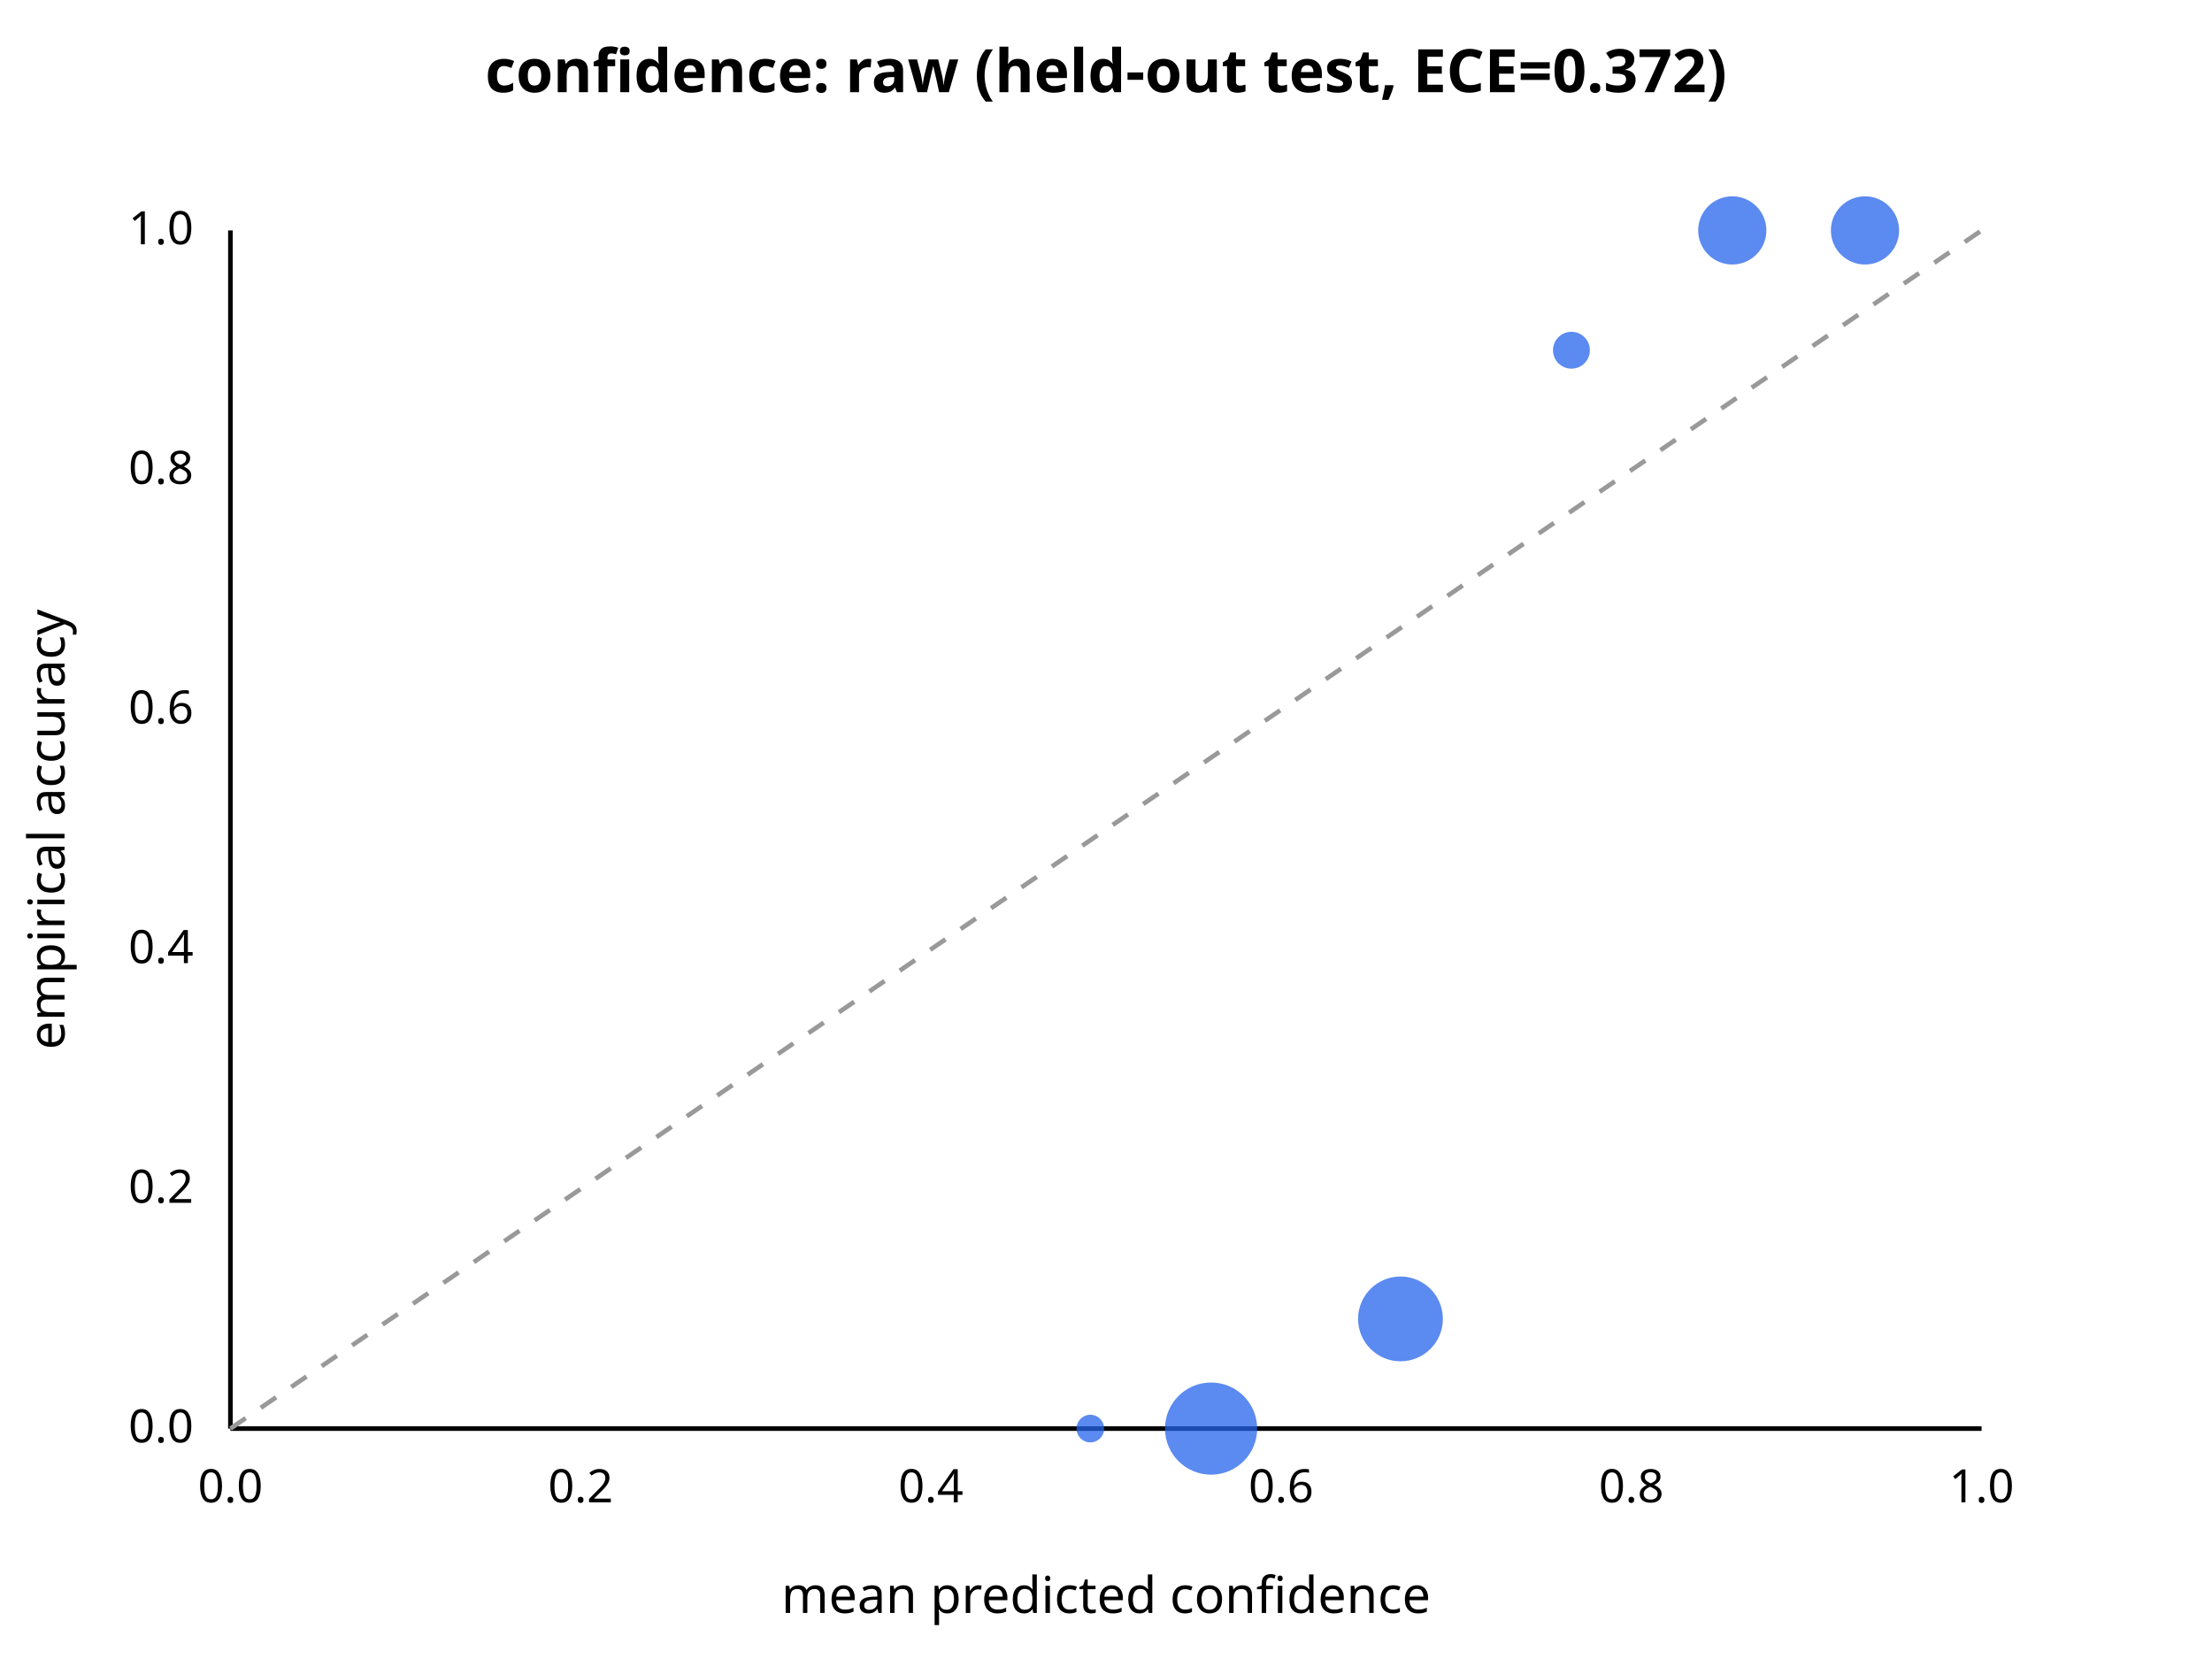
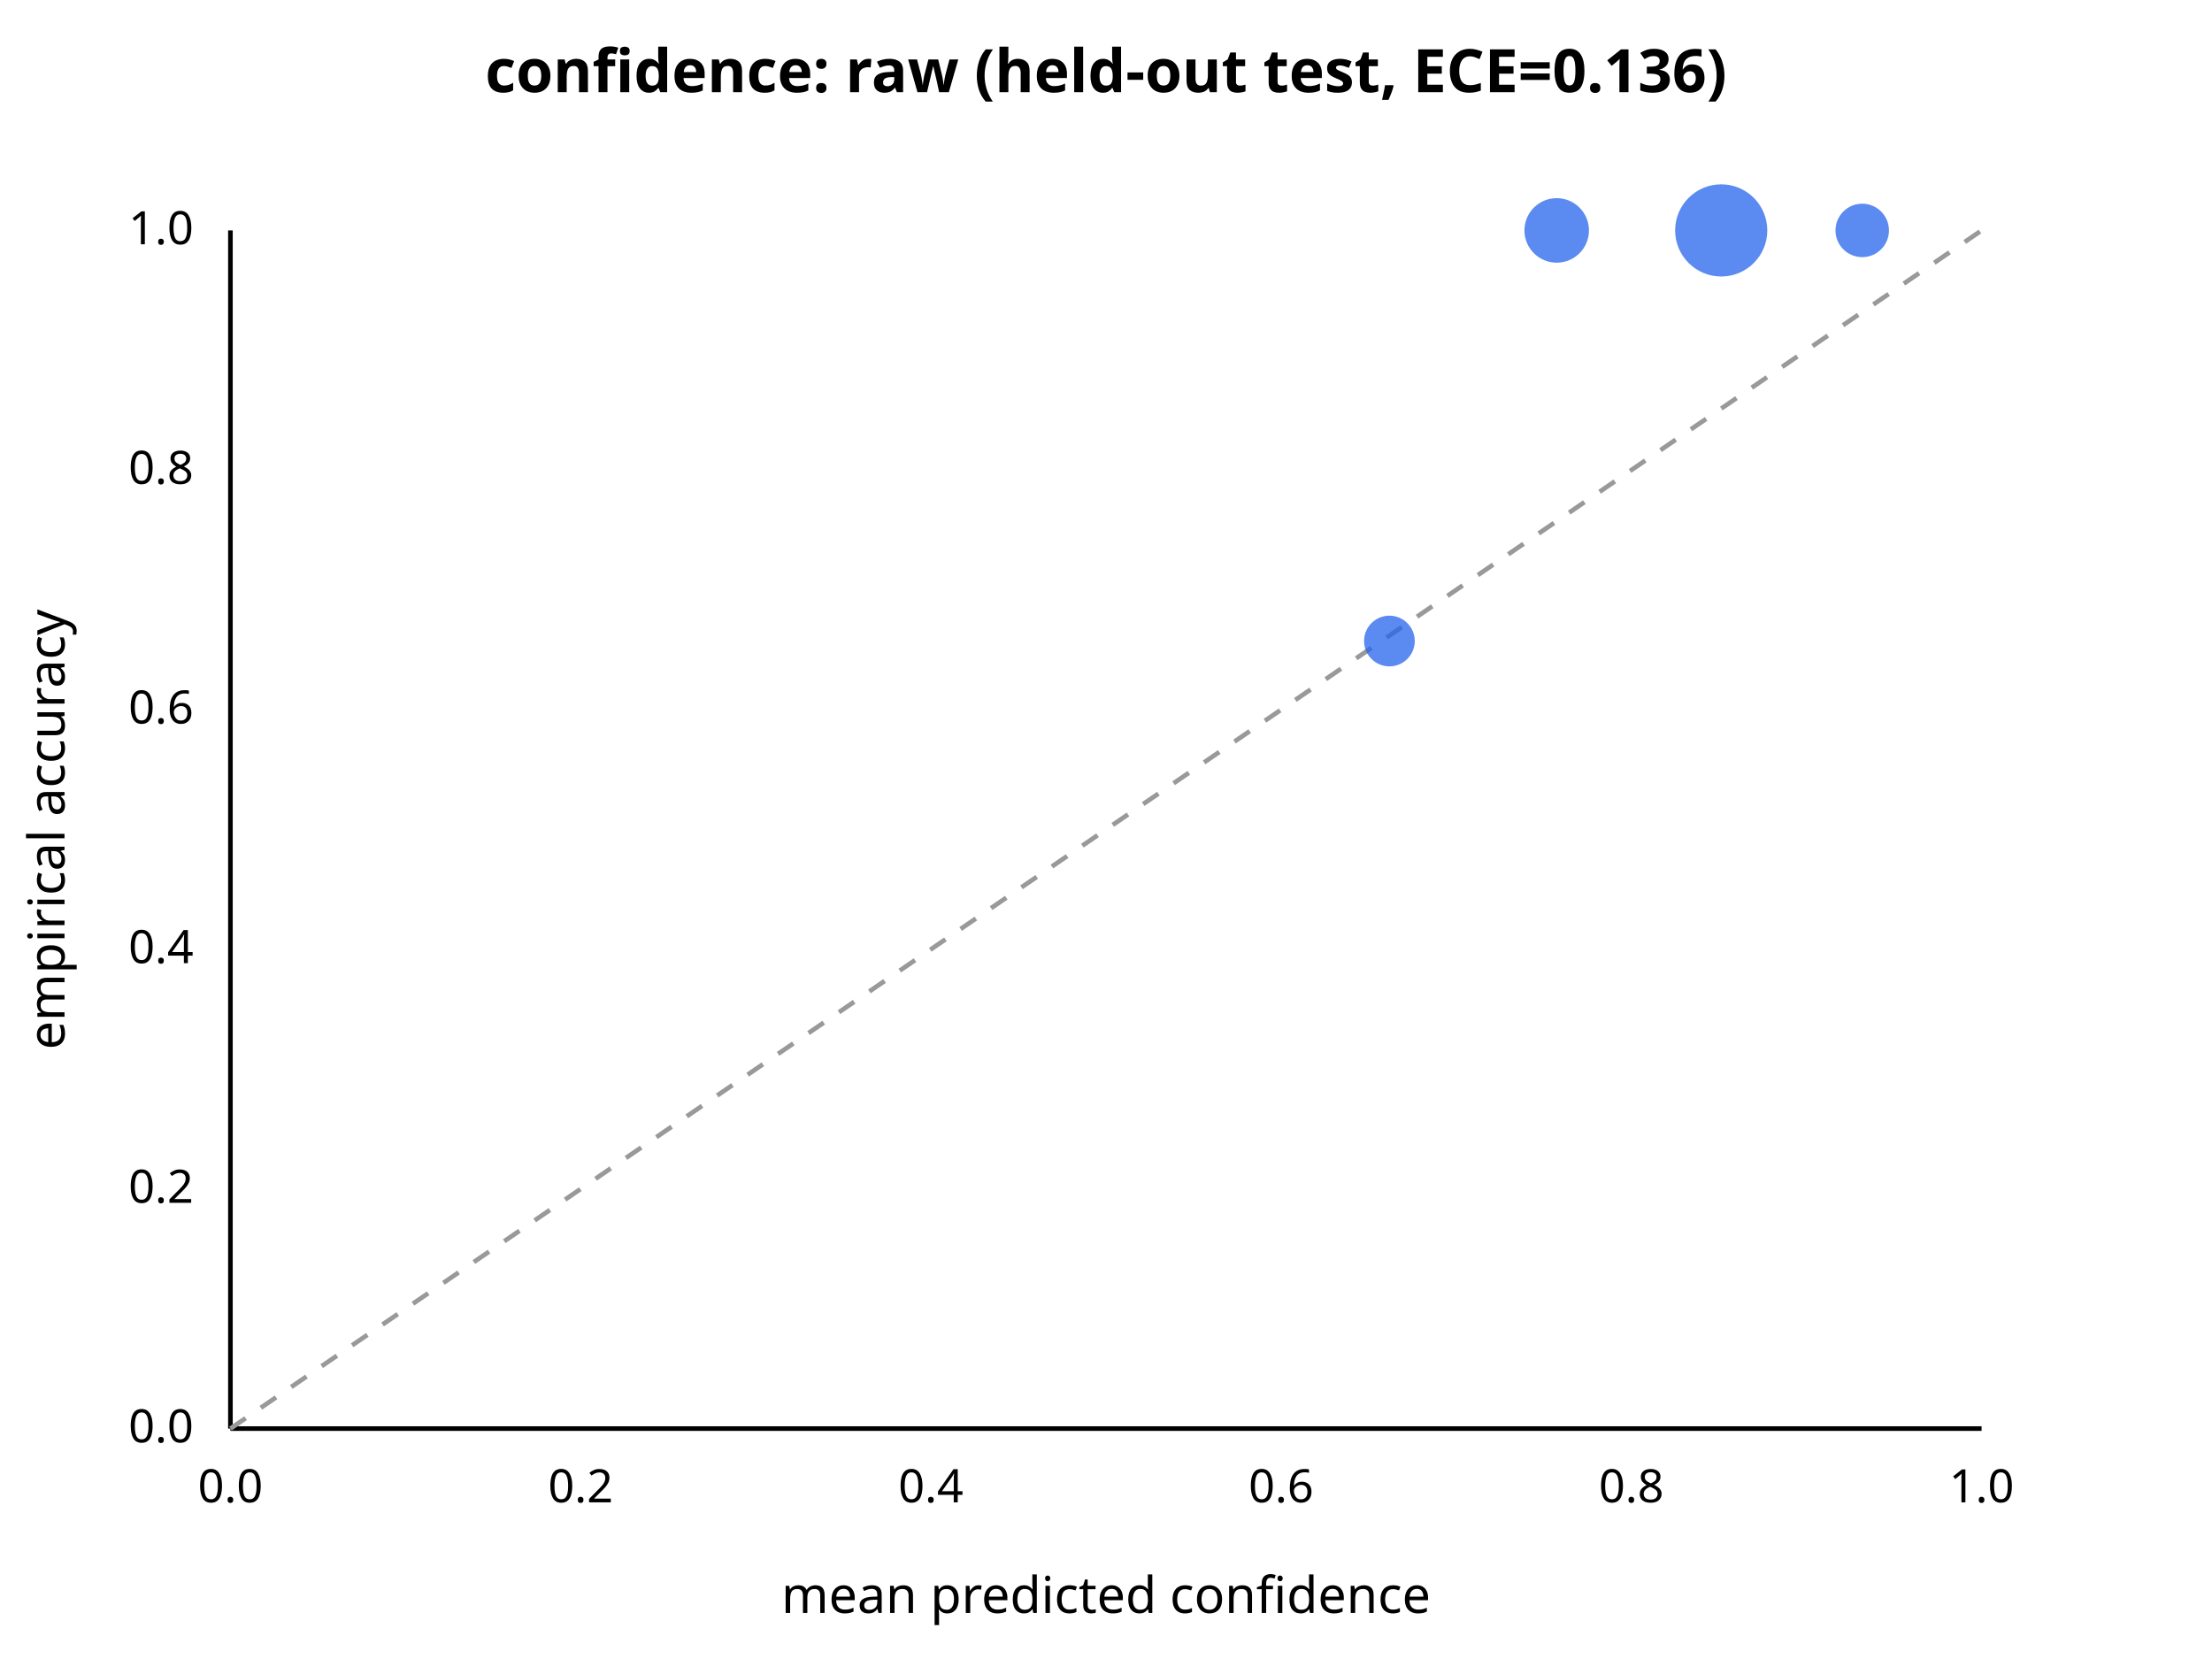
<svg xmlns="http://www.w3.org/2000/svg" viewBox="0 0 480 360" font-family="sans-serif">
  <rect width="480" height="360" fill="white" />
-   <text x="240.0" y="20" font-size="13" text-anchor="middle" font-weight="bold">confidence: raw (held-out test, ECE=0.372)</text>
+   <text x="240.0" y="20" font-size="13" text-anchor="middle" font-weight="bold">confidence: raw (held-out test, ECE=0.136)</text>
  <line x1="50" y1="310" x2="50" y2="50" stroke="black" stroke-width="1" />
  <line x1="50" y1="310" x2="430" y2="310" stroke="black" stroke-width="1" />
  <line x1="50.0" y1="310.0" x2="430.0" y2="50.0" stroke="#999" stroke-dasharray="4,4" />
  <text x="50.0" y="326" font-size="10" text-anchor="middle">0.0</text>
  <text x="42" y="313.0" font-size="10" text-anchor="end">0.0</text>
  <text x="126.0" y="326" font-size="10" text-anchor="middle">0.2</text>
  <text x="42" y="261.0" font-size="10" text-anchor="end">0.2</text>
  <text x="202.0" y="326" font-size="10" text-anchor="middle">0.4</text>
  <text x="42" y="209.0" font-size="10" text-anchor="end">0.4</text>
  <text x="278.0" y="326" font-size="10" text-anchor="middle">0.6</text>
  <text x="42" y="157.0" font-size="10" text-anchor="end">0.6</text>
  <text x="354.0" y="326" font-size="10" text-anchor="middle">0.8</text>
  <text x="42" y="105.0" font-size="10" text-anchor="end">0.8</text>
  <text x="430.0" y="326" font-size="10" text-anchor="middle">1.0</text>
  <text x="42" y="53.0" font-size="10" text-anchor="end">1.0</text>
-   <circle cx="236.6" cy="310.0" r="3.0" fill="#2563eb" fill-opacity="0.75" />
-   <circle cx="262.8" cy="310.0" r="10.0" fill="#2563eb" fill-opacity="0.75" />
-   <circle cx="303.9" cy="286.2" r="9.2" fill="#2563eb" fill-opacity="0.75" />
-   <circle cx="341.0" cy="76.0" r="4.0" fill="#2563eb" fill-opacity="0.75" />
-   <circle cx="375.9" cy="50.0" r="7.4" fill="#2563eb" fill-opacity="0.75" />
-   <circle cx="404.7" cy="50.0" r="7.4" fill="#2563eb" fill-opacity="0.75" />
+   <circle cx="301.5" cy="139.1" r="5.5" fill="#2563eb" fill-opacity="0.75" />
+   <circle cx="337.8" cy="50.0" r="7.0" fill="#2563eb" fill-opacity="0.75" />
+   <circle cx="373.5" cy="50.0" r="10.0" fill="#2563eb" fill-opacity="0.75" />
+   <circle cx="404.1" cy="50.0" r="5.8" fill="#2563eb" fill-opacity="0.75" />
  <text x="240.0" y="350" font-size="11" text-anchor="middle">mean predicted confidence</text>
  <text x="14" y="180.0" font-size="11" text-anchor="middle" transform="rotate(-90 14 180.0)">empirical accuracy</text>
</svg>
